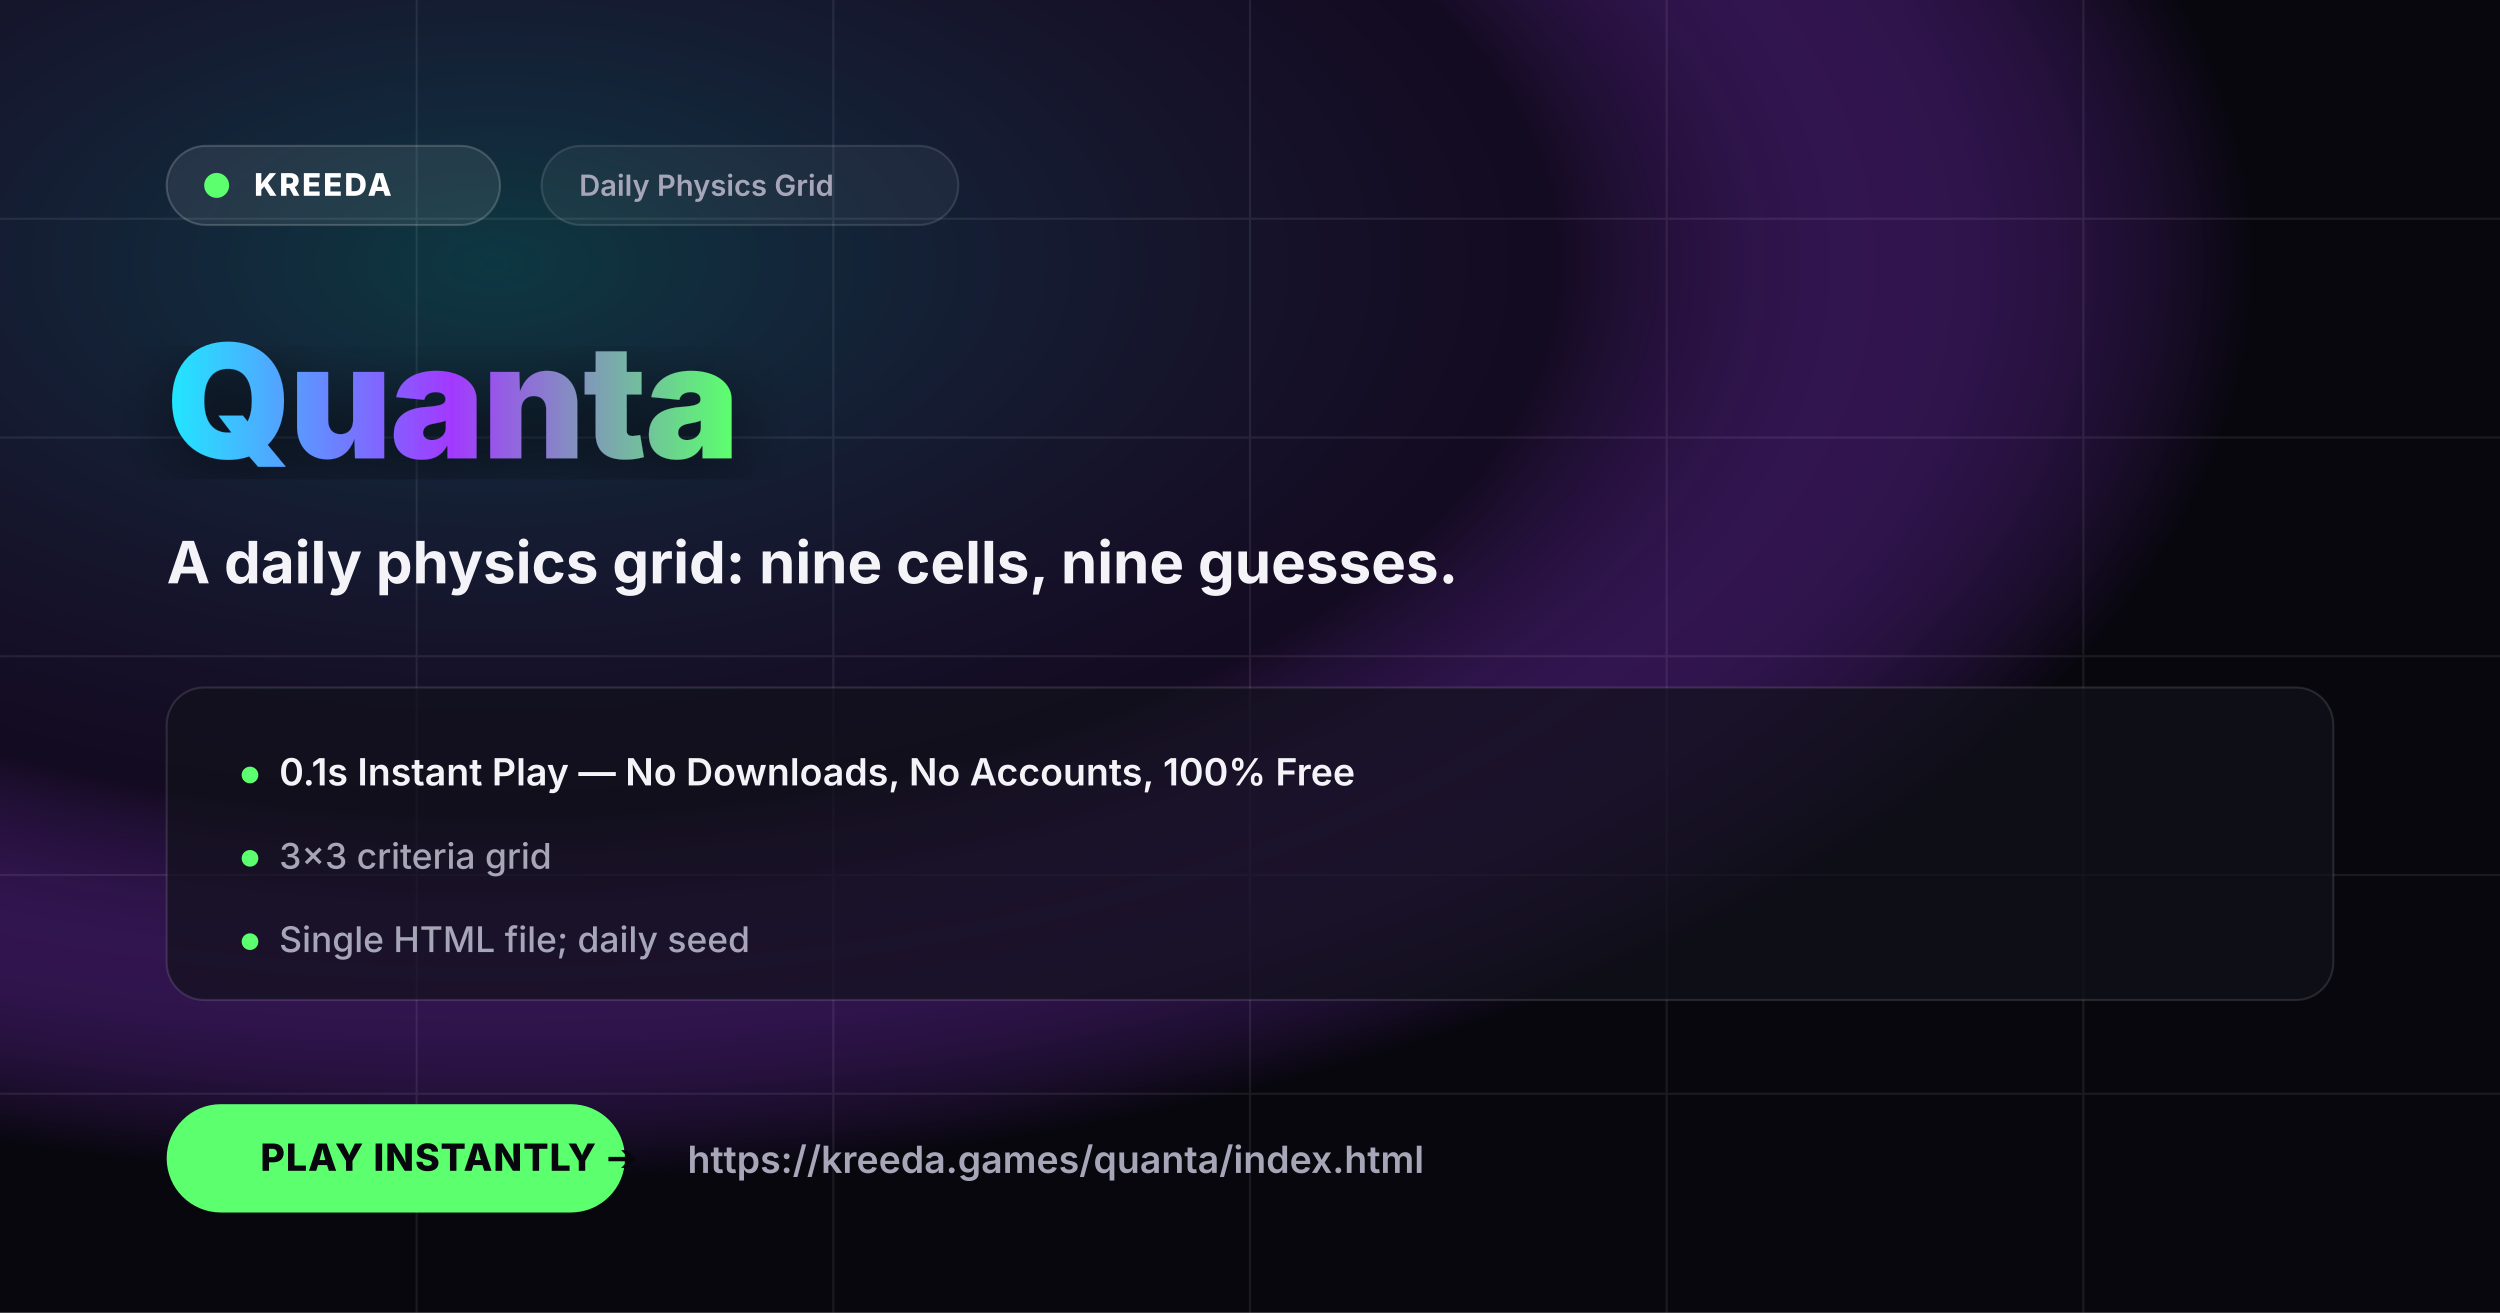
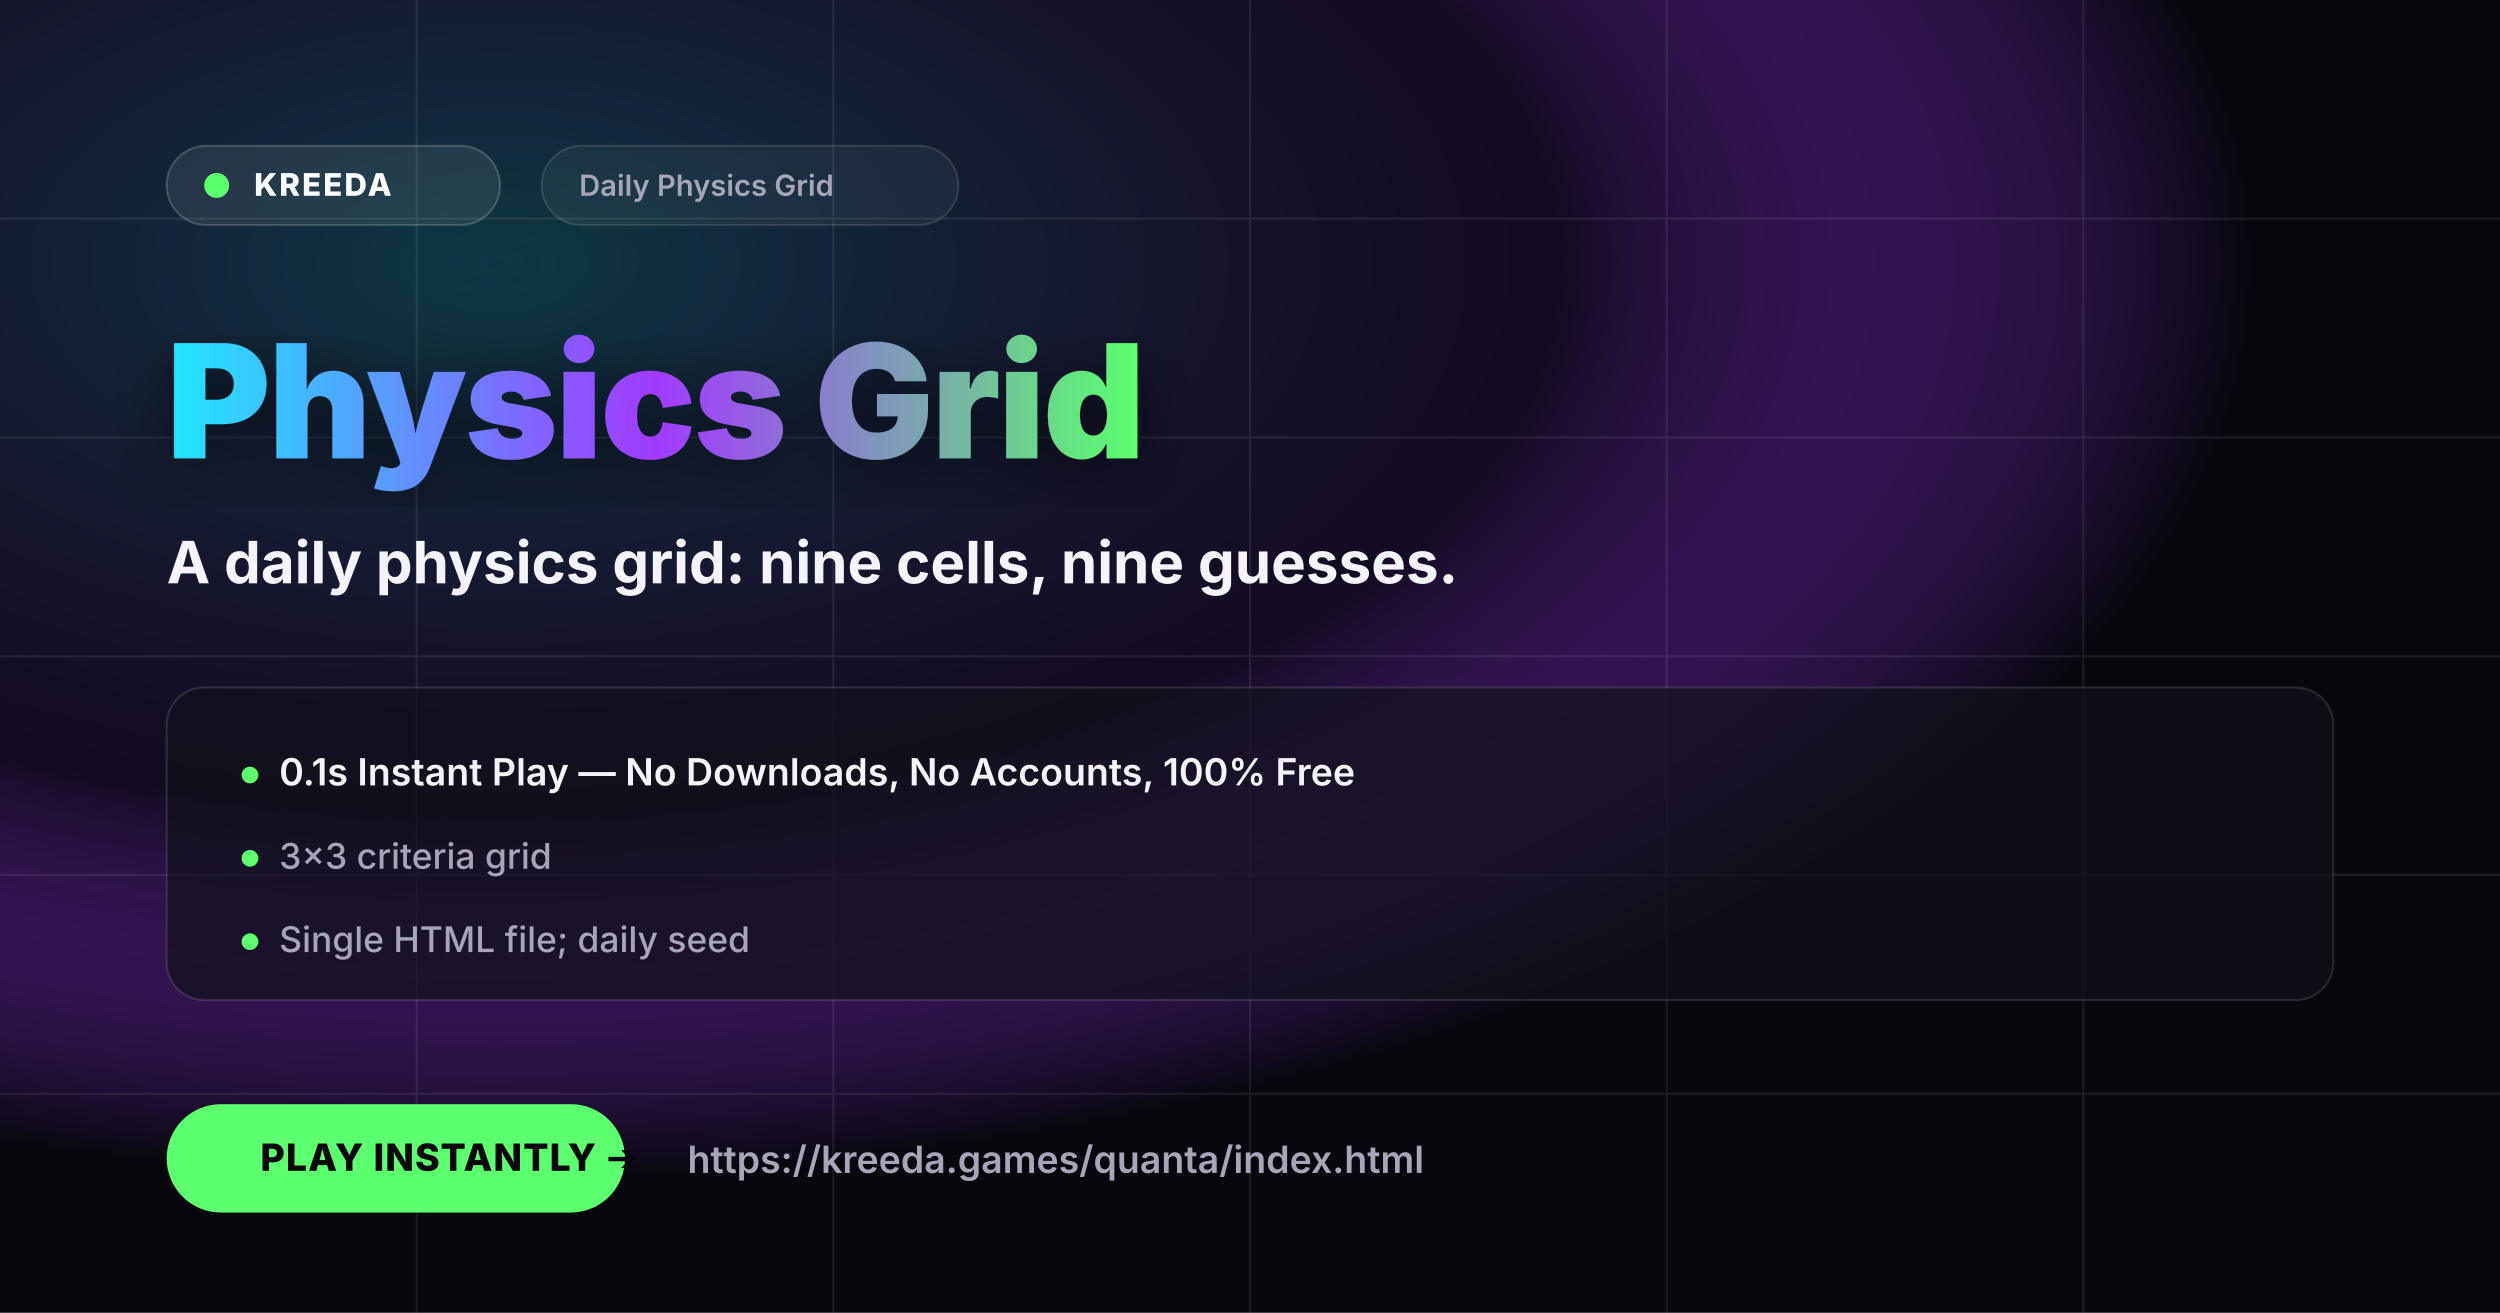
<svg xmlns="http://www.w3.org/2000/svg" viewBox="0 0 1200 630" width="1200" height="630">
  <defs>
    <radialGradient id="bgGlow" cx="20%" cy="20%" r="70%">
      <stop offset="0%" stop-color="#21e6ff" stop-opacity="0.22" />
      <stop offset="60%" stop-color="#a239ff" stop-opacity="0.08" />
      <stop offset="100%" stop-color="#07070d" stop-opacity="1" />
    </radialGradient>
    <linearGradient id="textGrad" x1="0%" y1="0%" x2="100%" y2="0%">
      <stop offset="0%" stop-color="#21e6ff" />
      <stop offset="50%" stop-color="#a239ff" />
      <stop offset="100%" stop-color="#5CFF6E" />
    </linearGradient>
    <filter id="shadow" x="-10%" y="-10%" width="120%" height="120%">
      <feDropShadow dx="0" dy="8" stdDeviation="16" flood-color="#000000" flood-opacity="0.6" />
    </filter>
  </defs>
  <rect width="1200" height="630" fill="#07070d" />
  <rect width="1200" height="630" fill="url(#bgGlow)" />
  <g opacity="0.08" stroke="#ffffff" stroke-width="1">
    <line x1="0" y1="105" x2="1200" y2="105" />
    <line x1="0" y1="210" x2="1200" y2="210" />
    <line x1="0" y1="315" x2="1200" y2="315" />
    <line x1="0" y1="420" x2="1200" y2="420" />
    <line x1="0" y1="525" x2="1200" y2="525" />
    <line x1="200" y1="0" x2="200" y2="630" />
    <line x1="400" y1="0" x2="400" y2="630" />
    <line x1="600" y1="0" x2="600" y2="630" />
    <line x1="800" y1="0" x2="800" y2="630" />
    <line x1="1000" y1="0" x2="1000" y2="630" />
  </g>
  <g transform="translate(80, 70)">
    <rect width="160" height="38" rx="19" fill="rgba(255,255,255,0.08)" stroke="rgba(255,255,255,0.18)" stroke-width="1" />
    <circle cx="24" cy="19" r="6" fill="#5CFF6E" />
    <text x="42" y="24" fill="#ffffff" font-family="-apple-system, system-ui, sans-serif" font-weight="800" font-size="15" letter-spacing="1">KREEDA</text>
  </g>
  <g transform="translate(260, 70)">
    <rect width="200" height="38" rx="19" fill="rgba(255,255,255,0.05)" stroke="rgba(255,255,255,0.12)" stroke-width="1" />
    <text x="18" y="24" fill="#a6a6b8" font-family="-apple-system, system-ui, sans-serif" font-weight="600" font-size="14">Daily Physics Grid</text>
  </g>
-   <text x="80" y="220" fill="url(#textGrad)" font-family="-apple-system, system-ui, sans-serif" font-weight="900" font-size="76" letter-spacing="-1" filter="url(#shadow)">Quanta</text>
+   <text x="80" y="220" fill="url(#textGrad)" font-family="-apple-system, system-ui, sans-serif" font-weight="900" font-size="76" letter-spacing="-1" filter="url(#shadow)">Physics Grid</text>
  <text x="80" y="280" fill="#f4f4f8" font-family="-apple-system, system-ui, sans-serif" font-weight="700" font-size="28" letter-spacing="0">A daily physics grid: nine cells, nine guesses.</text>
  <g transform="translate(80, 330)">
    <rect width="1040" height="150" rx="18" fill="rgba(18,18,28,0.7)" stroke="rgba(255,255,255,0.12)" stroke-width="1" />
    <g transform="translate(30, 42)">
      <circle cx="10" cy="0" r="4" fill="#5CFF6E" />
      <text x="24" y="5" fill="#f4f4f8" font-family="-apple-system, system-ui, sans-serif" font-weight="600" font-size="18">0.1s Instant Play — No Downloads, No Accounts, 100% Free</text>
    </g>
    <g transform="translate(30, 82)">
      <circle cx="10" cy="0" r="4" fill="#5CFF6E" />
      <text x="24" y="5" fill="#a6a6b8" font-family="-apple-system, system-ui, sans-serif" font-weight="500" font-size="17">3×3 criteria grid</text>
    </g>
    <g transform="translate(30, 122)">
      <circle cx="10" cy="0" r="4" fill="#5CFF6E" />
      <text x="24" y="5" fill="#a6a6b8" font-family="-apple-system, system-ui, sans-serif" font-weight="500" font-size="17">Single HTML file; daily seed</text>
    </g>
  </g>
  <g transform="translate(80, 530)">
    <rect width="220" height="52" rx="26" fill="#5CFF6E" />
    <text x="45" y="32" fill="#07070d" font-family="-apple-system, system-ui, sans-serif" font-weight="800" font-size="18" letter-spacing="0.5">PLAY INSTANTLY ➔</text>
  </g>
  <text x="330" y="563" fill="#a6a6b8" font-family="-apple-system, system-ui, sans-serif" font-weight="600" font-size="18">https://kreeda.games/quanta/index.html</text>
</svg>
